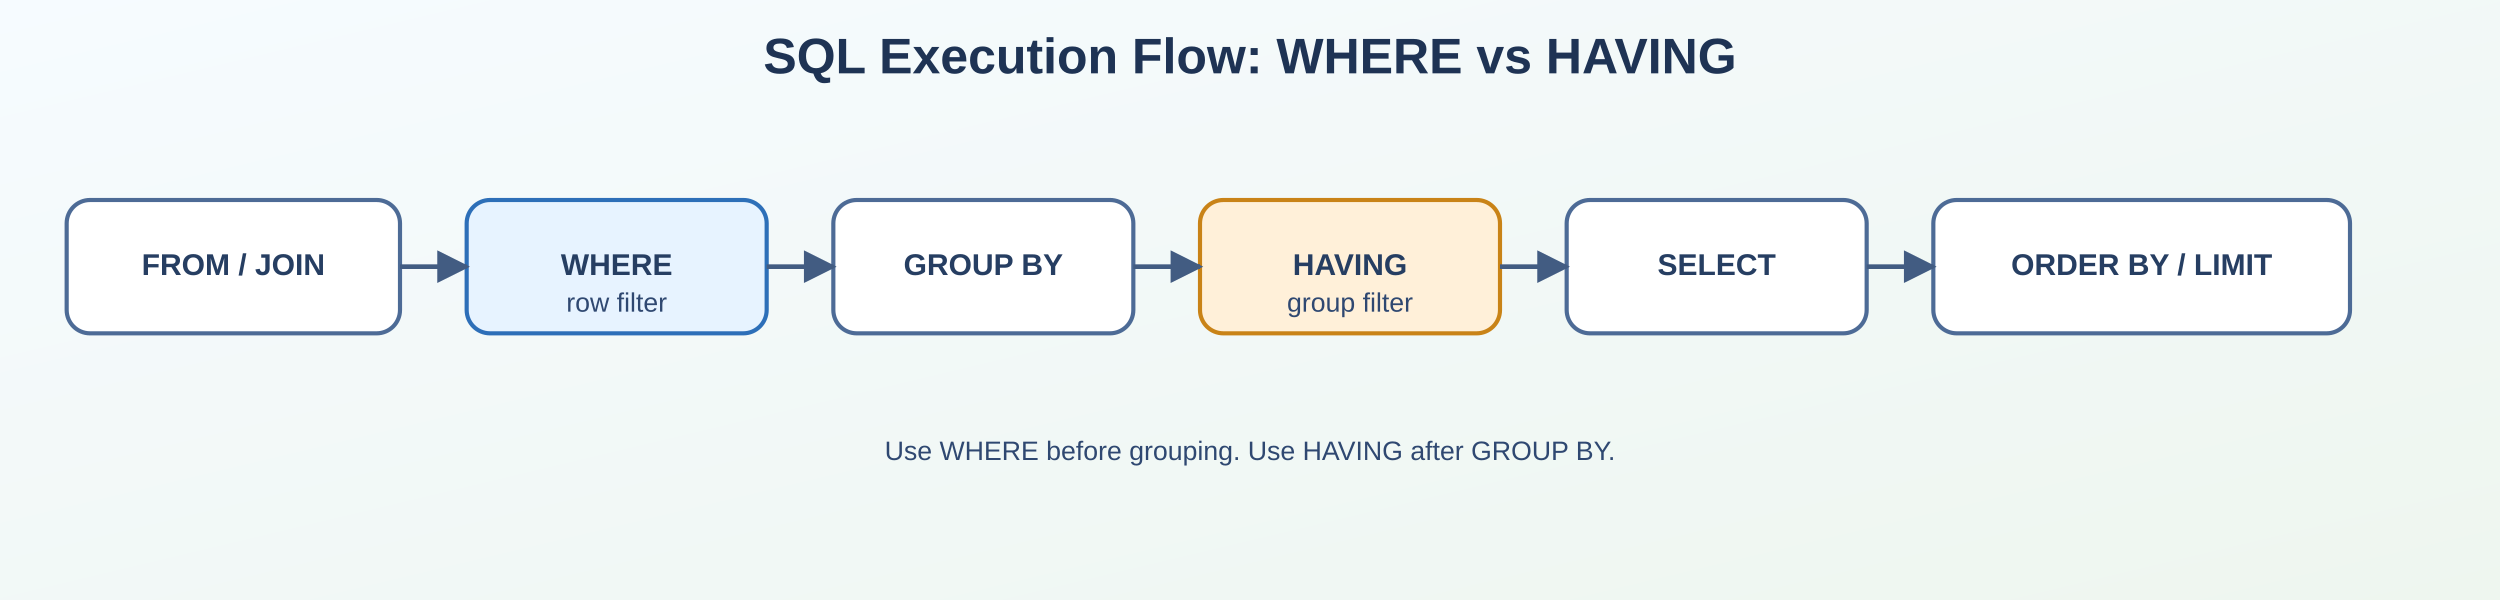
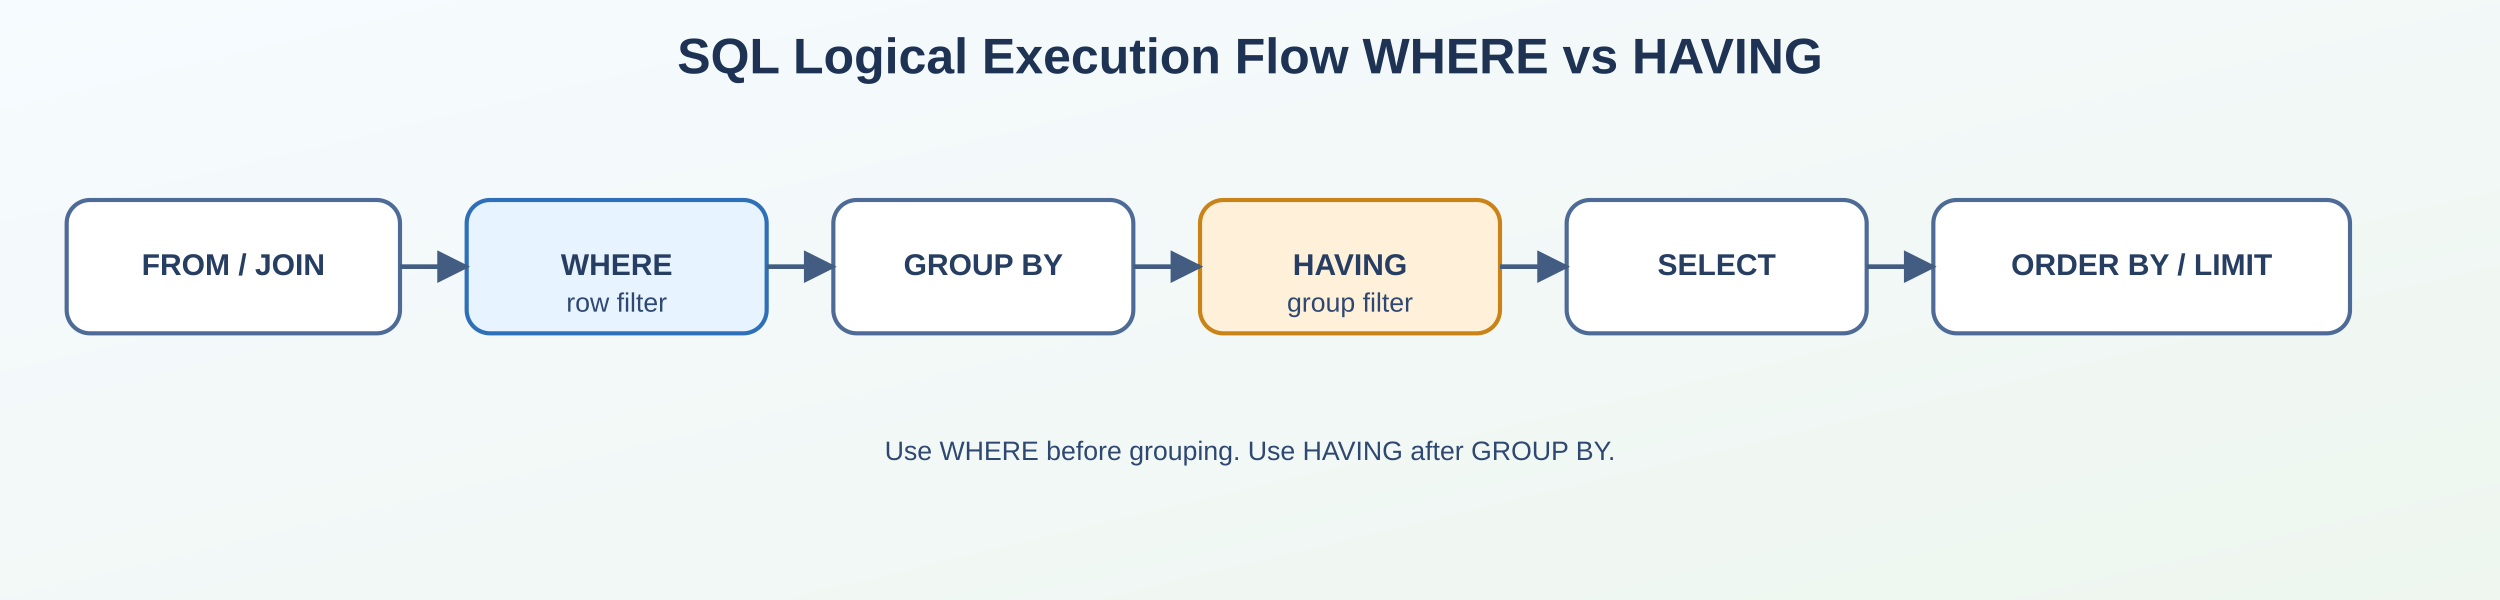
<svg xmlns="http://www.w3.org/2000/svg" viewBox="0 0 1500 360" role="img" aria-labelledby="title desc">
  <defs>
    <linearGradient id="bg" x1="0%" y1="0%" x2="100%" y2="100%">
      <stop offset="0%" stop-color="#f6fbff" />
      <stop offset="100%" stop-color="#eef6ef" />
    </linearGradient>
    <marker id="arrow" viewBox="0 0 10 10" refX="9" refY="5" markerWidth="7" markerHeight="7" orient="auto">
      <path d="M 0 0 L 10 5 L 0 10 z" fill="#425c82" />
    </marker>
    <style>
      .title { font: 700 30px 'Segoe UI', Tahoma, Arial, sans-serif; fill: #1e3354; }
      .txt { font: 600 18px 'Segoe UI', Tahoma, Arial, sans-serif; fill: #263e62; }
      .note { font: 500 16px 'Segoe UI', Tahoma, Arial, sans-serif; fill: #2f4871; }
      .box { fill: #ffffff; stroke: #4d6b96; stroke-width: 2.5; rx: 14; }
      .where { fill: #e7f3ff; stroke: #2d6fb8; }
      .having { fill: #fff0d9; stroke: #c98317; }
      .line { fill: none; stroke: #425c82; stroke-width: 2.8; marker-end: url(#arrow); }
    </style>
  </defs>
  <rect x="0" y="0" width="1500" height="360" fill="url(#bg)" />
-   <text x="750" y="44" text-anchor="middle" class="title">SQL Execution Flow: WHERE vs HAVING</text>
+   <text x="750" y="44" text-anchor="middle" class="title">SQL Logical Execution Flow WHERE vs HAVING</text>
  <rect x="40" y="120" width="200" height="80" class="box" />
  <text x="140" y="165" text-anchor="middle" class="txt">FROM / JOIN</text>
  <rect x="280" y="120" width="180" height="80" class="box where" />
  <text x="370" y="165" text-anchor="middle" class="txt">WHERE</text>
  <text x="370" y="187" text-anchor="middle" class="note">row filter</text>
  <rect x="500" y="120" width="180" height="80" class="box" />
  <text x="590" y="165" text-anchor="middle" class="txt">GROUP BY</text>
  <rect x="720" y="120" width="180" height="80" class="box having" />
  <text x="810" y="165" text-anchor="middle" class="txt">HAVING</text>
  <text x="810" y="187" text-anchor="middle" class="note">group filter</text>
  <rect x="940" y="120" width="180" height="80" class="box" />
  <text x="1030" y="165" text-anchor="middle" class="txt">SELECT</text>
  <rect x="1160" y="120" width="250" height="80" class="box" />
  <text x="1285" y="165" text-anchor="middle" class="txt">ORDER BY / LIMIT</text>
  <path d="M 240 160 L 280 160" class="line" />
  <path d="M 460 160 L 500 160" class="line" />
  <path d="M 680 160 L 720 160" class="line" />
  <path d="M 900 160 L 940 160" class="line" />
  <path d="M 1120 160 L 1160 160" class="line" />
  <text x="750" y="276" text-anchor="middle" class="note">Use WHERE before grouping. Use HAVING after GROUP BY.</text>
</svg>
